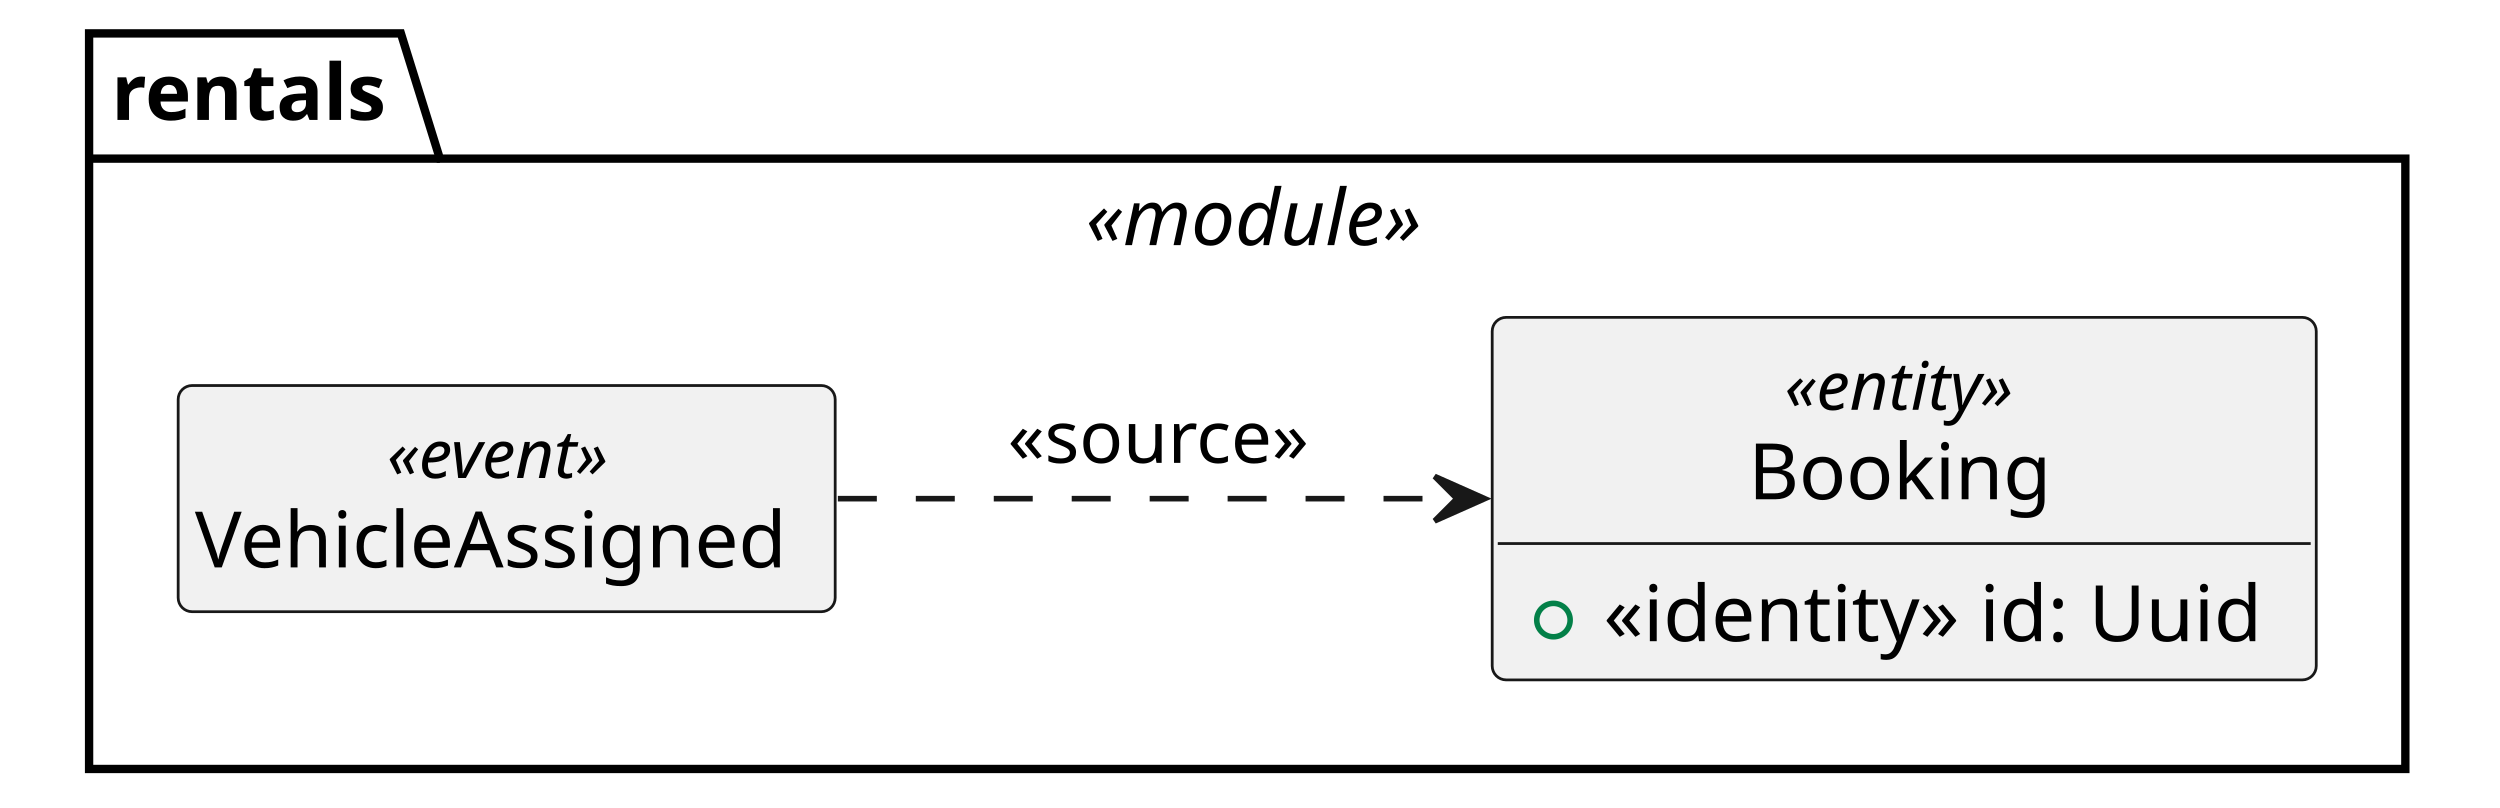
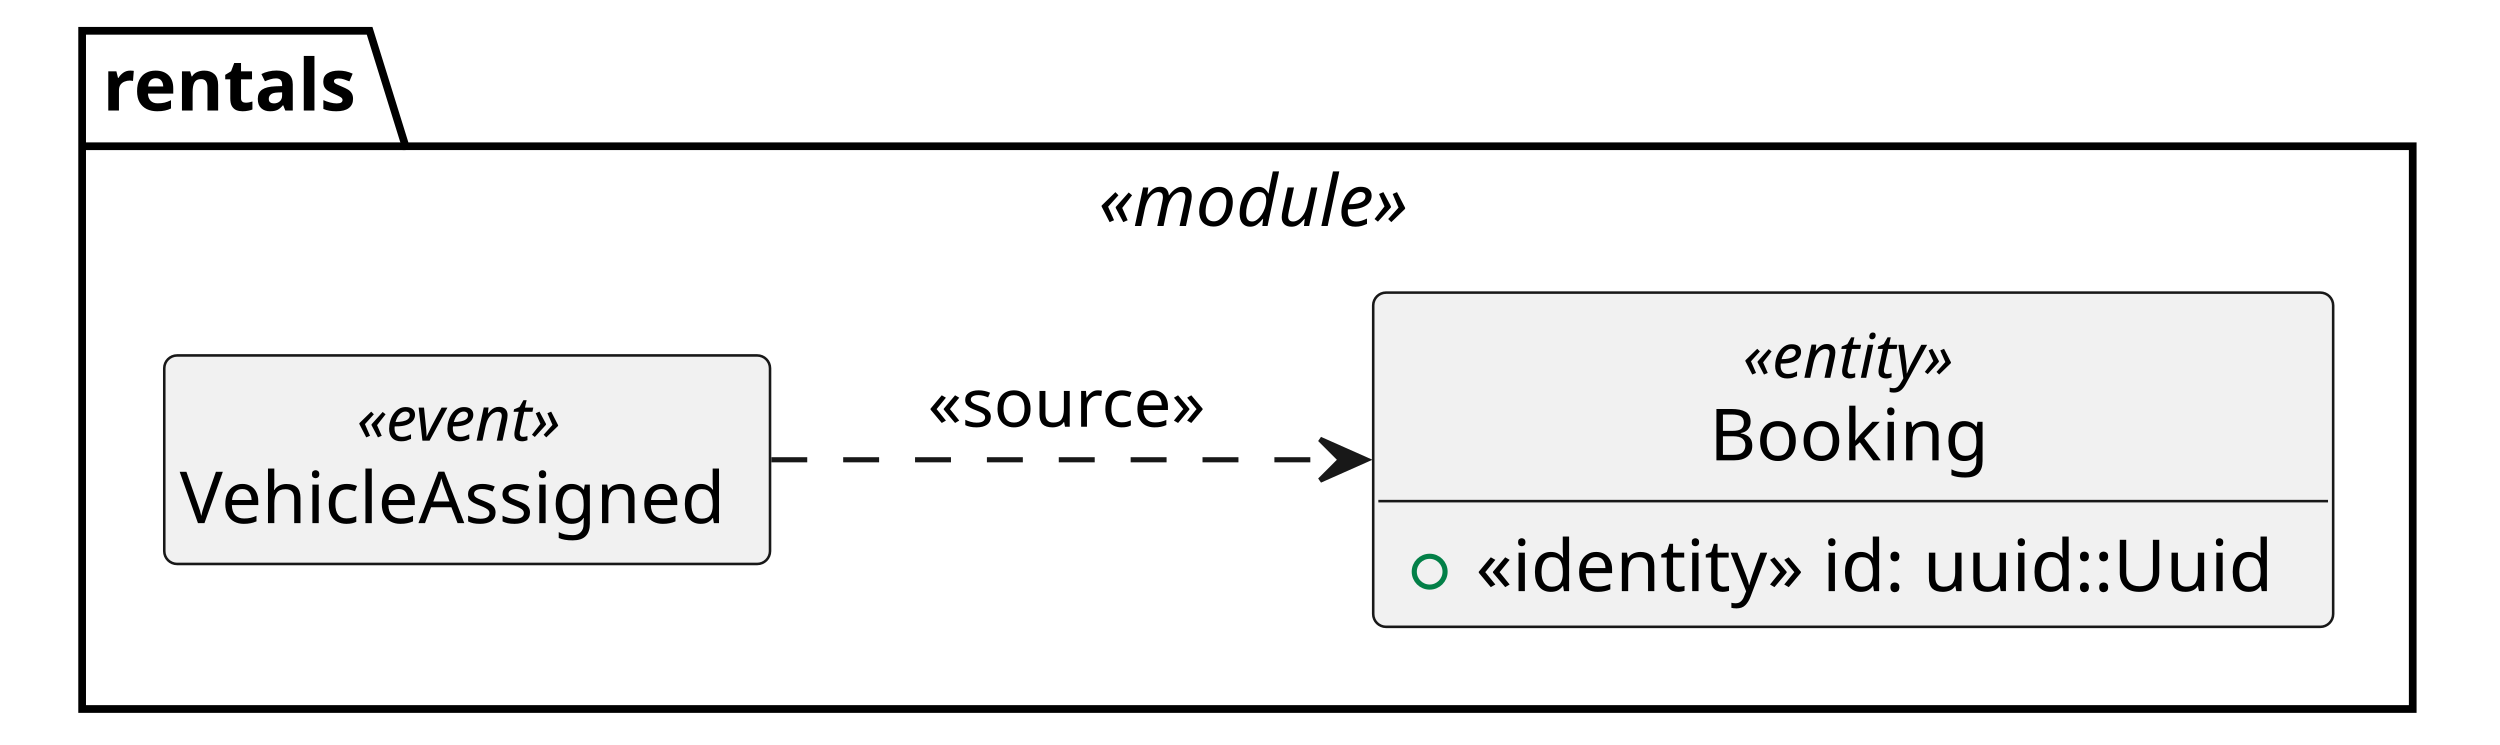
- <svg xmlns="http://www.w3.org/2000/svg" contentStyleType="text/css" height="145px" preserveAspectRatio="none" style="width:449px;height:145px;" version="1.1" viewBox="0 0 449 145" width="449px" zoomAndPan="magnify">
+ <svg xmlns="http://www.w3.org/2000/svg" contentStyleType="text/css" height="145px" preserveAspectRatio="none" style="width:487px;height:145px;" version="1.1" viewBox="0 0 487 145" width="487px" zoomAndPan="magnify">
  <defs />
  <g>
    <g id="cluster_rentals">
-       <polygon fill="none" points="16,6,72,6,79,28.488,432,28.488,432,138.11,16,138.11,16,6" style="stroke:#000000;stroke-width:1.5;" />
+       <polygon fill="none" points="16,6,72,6,79,28.488,470,28.488,470,138.11,16,138.11,16,6" style="stroke:#000000;stroke-width:1.5;" />
      <line style="stroke:#000000;stroke-width:1.5;" x1="16" x2="79" y1="28.488" y2="28.488" />
      <text fill="#000000" font-family="sans-serif" font-size="14" font-weight="bold" lengthAdjust="spacing" textLength="50" x="20" y="21.535">rentals</text>
-       <text fill="#000000" font-family="sans-serif" font-size="14" font-style="italic" lengthAdjust="spacing" textLength="66" x="195" y="44.023">«module»</text>
+       <text fill="#000000" font-family="sans-serif" font-size="14" font-style="italic" lengthAdjust="spacing" textLength="66" x="214" y="44.023">«module»</text>
    </g>
    <g id="elem_VehicleAssigned">
      <rect codeLine="10" fill="#F1F1F1" height="40.621" id="VehicleAssigned" rx="2.5" ry="2.5" style="stroke:#181818;stroke-width:0.5;" width="118" x="32" y="69.24" />
      <text fill="#000000" font-family="sans-serif" font-size="12" font-style="italic" lengthAdjust="spacing" textLength="43" x="69.5" y="85.842">«event»</text>
      <text fill="#000000" font-family="sans-serif" font-size="14" lengthAdjust="spacing" textLength="112" x="35" y="101.908">VehicleAssigned</text>
    </g>
    <g id="elem_Booking">
-       <rect codeLine="11" fill="#F1F1F1" height="65.109" id="Booking" rx="2.5" ry="2.5" style="stroke:#181818;stroke-width:0.5;" width="148" x="268" y="57" />
-       <text fill="#000000" font-family="sans-serif" font-size="12" font-style="italic" lengthAdjust="spacing" textLength="43" x="320.5" y="73.602">«entity»</text>
-       <text fill="#000000" font-family="sans-serif" font-size="14" lengthAdjust="spacing" textLength="56" x="314" y="89.668">Booking</text>
-       <line style="stroke:#181818;stroke-width:0.5;" x1="269" x2="415" y1="97.621" y2="97.621" />
-       <ellipse cx="279" cy="111.365" fill="none" rx="3" ry="3" style="stroke:#038048;stroke-width:1.0;" />
-       <text fill="#000000" font-family="sans-serif" font-size="14" lengthAdjust="spacing" textLength="122" x="288" y="115.156">«identity» id: Uuid</text>
+       <rect codeLine="11" fill="#F1F1F1" height="65.109" id="Booking" rx="2.5" ry="2.5" style="stroke:#181818;stroke-width:0.5;" width="187" x="267.5" y="57" />
+       <text fill="#000000" font-family="sans-serif" font-size="12" font-style="italic" lengthAdjust="spacing" textLength="43" x="339.5" y="73.602">«entity»</text>
+       <text fill="#000000" font-family="sans-serif" font-size="14" lengthAdjust="spacing" textLength="56" x="333" y="89.668">Booking</text>
+       <line style="stroke:#181818;stroke-width:0.5;" x1="268.5" x2="453.5" y1="97.621" y2="97.621" />
+       <ellipse cx="278.5" cy="111.365" fill="none" rx="3" ry="3" style="stroke:#038048;stroke-width:1.0;" />
+       <text fill="#000000" font-family="sans-serif" font-size="14" lengthAdjust="spacing" textLength="161" x="287.5" y="115.156">«identity» id: uuid::Uuid</text>
    </g>
    <g id="link_VehicleAssigned_Booking">
-       <path codeLine="14" d="M150.48,89.56 C183.78,89.56 225.75,89.56 261.91,89.56 " fill="none" id="VehicleAssigned-to-Booking" style="stroke:#181818;stroke-width:1.0;stroke-dasharray:7.0,7.0;" />
-       <polygon fill="#181818" points="266.66,89.56,257.66,85.56,261.66,89.56,257.66,93.56,266.66,89.56" style="stroke:#181818;stroke-width:1.0;" />
-       <text fill="#000000" font-family="sans-serif" font-size="13" lengthAdjust="spacing" textLength="56" x="181" y="83.128">«source»</text>
+       <path codeLine="14" d="M150.25,89.56 C182.74,89.56 223.89,89.56 261.18,89.56 " fill="none" id="VehicleAssigned-to-Booking" style="stroke:#181818;stroke-width:1.0;stroke-dasharray:7.0,7.0;" />
+       <polygon fill="#181818" points="266.13,89.56,257.13,85.56,261.13,89.56,257.13,93.56,266.13,89.56" style="stroke:#181818;stroke-width:1.0;" />
+       <text fill="#000000" font-family="sans-serif" font-size="13" lengthAdjust="spacing" textLength="56" x="180.75" y="83.128">«source»</text>
    </g>
  </g>
</svg>
